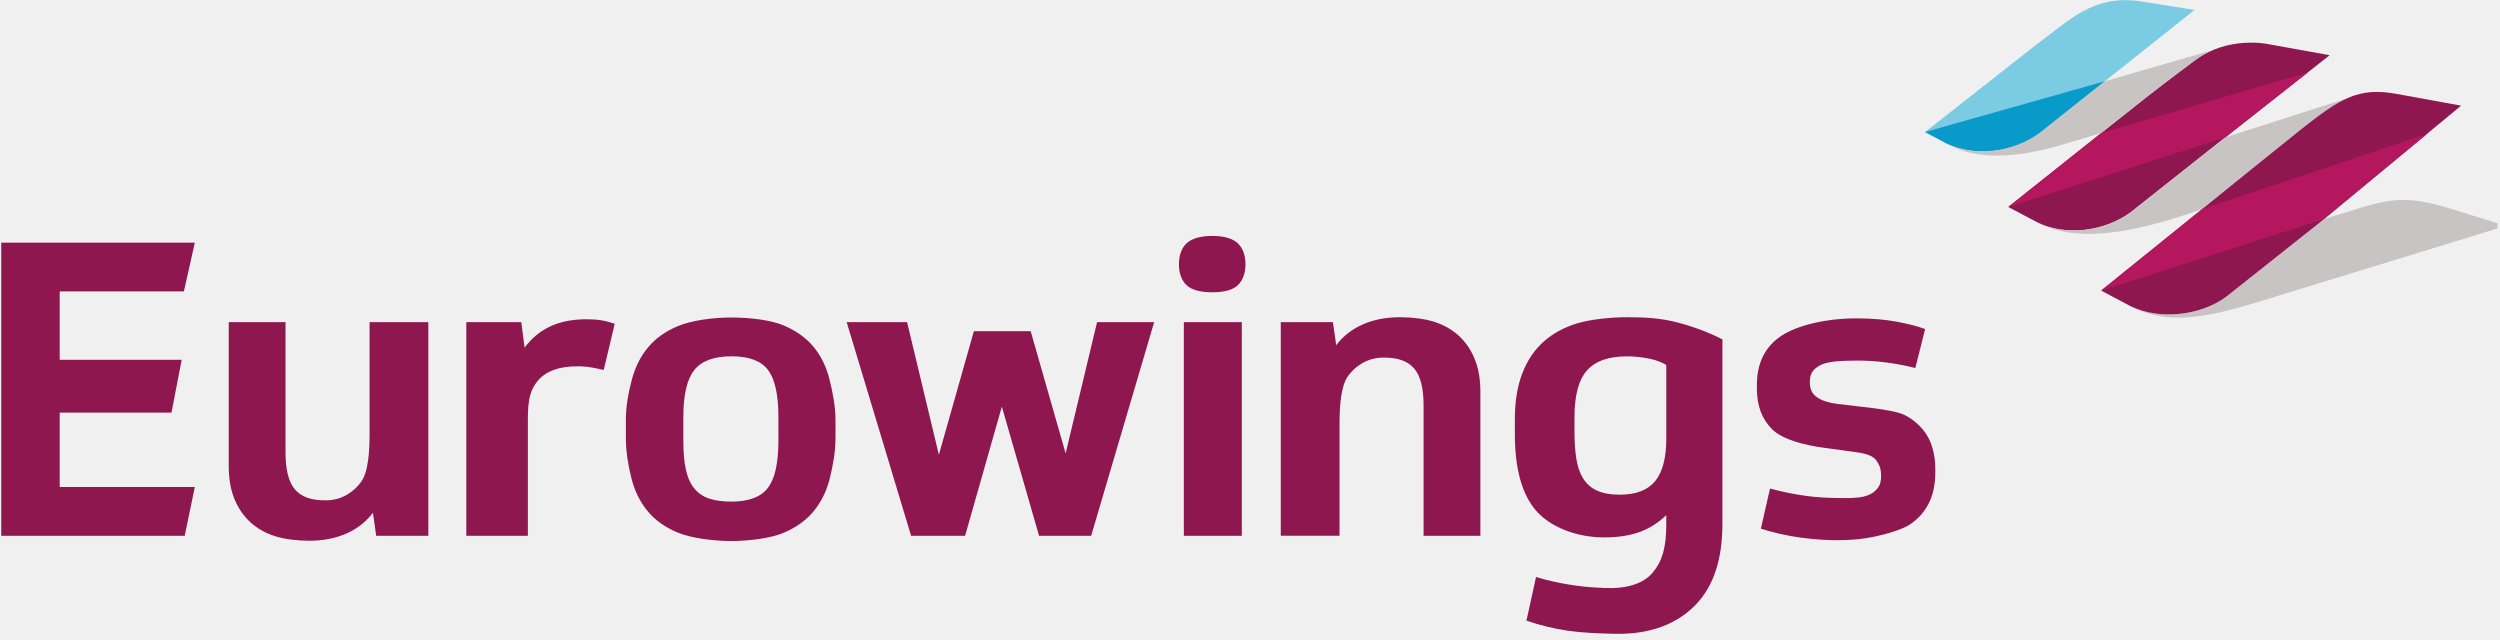
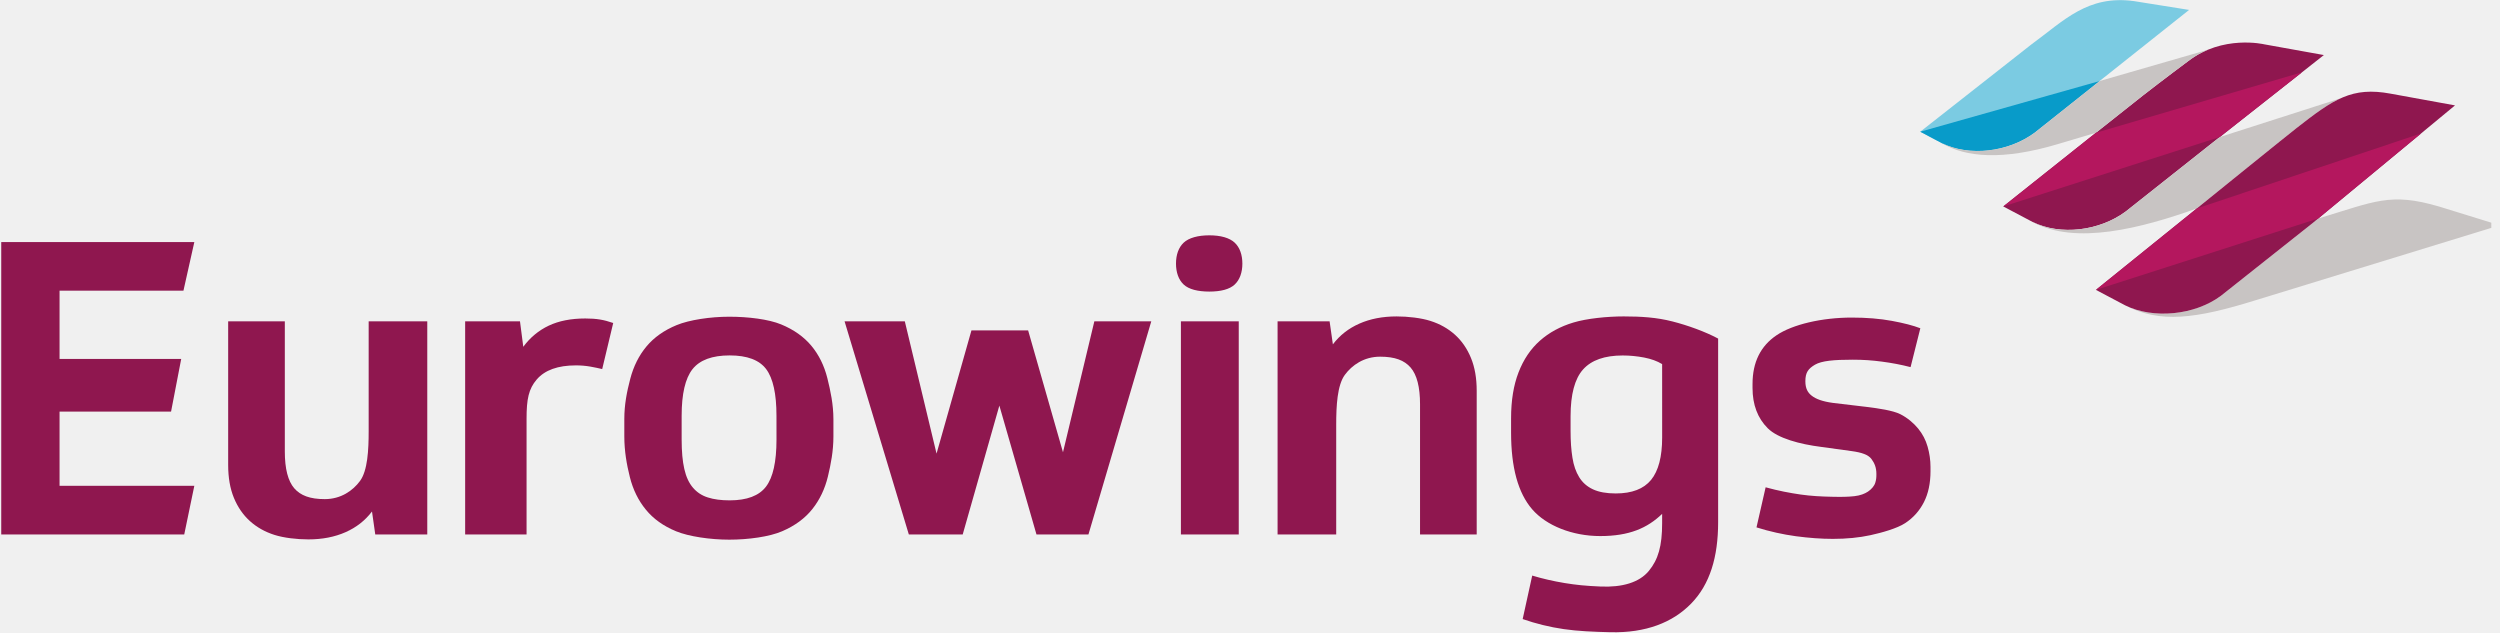
- <svg xmlns="http://www.w3.org/2000/svg" width="305" height="78" viewBox="0 0 305 78" fill="none">
+ <svg xmlns="http://www.w3.org/2000/svg" width="253" height="64" viewBox="0 0 253 64" fill="none">
  <g clip-path="url(#clip0_1_23)">
-     <path d="M22.533 65.365L23.767 59.413H7.284V50.338H20.922L22.163 43.896H7.284V35.55H22.436L23.767 29.608H0.153V65.365H22.533ZM228.347 49.772C229.683 49.937 231.5 50.199 232.402 50.65C233.306 51.106 234.066 51.768 234.602 52.421C235.137 53.075 235.522 53.812 235.755 54.633C235.988 55.453 236.107 56.28 236.107 57.119V57.623C236.107 59.097 235.839 60.359 235.304 61.413C234.767 62.469 234.006 63.321 233.02 63.974C232.03 64.628 230.151 65.151 228.761 65.455C227.37 65.759 225.841 65.906 224.165 65.906C222.759 65.906 221.252 65.796 219.646 65.583C218.037 65.363 216.431 65.004 214.825 64.5L215.943 59.598C217.516 60.034 218.939 60.296 220.211 60.48C221.483 60.665 222.757 60.729 224.028 60.756C225.223 60.782 225.991 60.773 226.785 60.685C227.516 60.604 228.061 60.39 228.462 60.124C228.867 59.856 229.241 59.44 229.357 59.026C229.461 58.679 229.489 58.474 229.489 57.972C229.489 57.202 229.274 56.659 228.891 56.142C228.506 55.623 227.709 55.339 226.468 55.172L222.739 54.659C220.125 54.327 217.441 53.612 216.2 52.375C214.962 51.136 214.341 49.495 214.341 47.456V46.952C214.341 44.309 215.32 42.323 217.28 41C219.241 39.678 222.827 38.84 226.477 38.84C228.284 38.84 229.916 38.974 231.375 39.242C232.833 39.511 233.993 39.812 234.864 40.147L233.67 44.901C232.497 44.595 231.304 44.377 230.18 44.23C228.952 44.067 227.872 43.992 226.6 43.992C224.29 43.992 222.799 44.124 221.978 44.604C221.157 45.093 220.803 45.552 220.803 46.624C220.803 47.526 221.1 48.03 221.599 48.413C222.103 48.8 222.906 49.108 224.176 49.277L228.347 49.772ZM204.526 39.308C202.612 38.822 200.744 38.699 198.588 38.699C196.537 38.699 194.067 38.954 192.449 39.44C190.835 39.924 189.459 40.67 188.331 41.673C187.2 42.679 186.331 43.968 185.724 45.541C185.114 47.114 184.81 48.987 184.81 51.167V52.925C184.81 57.178 185.671 60.3 187.391 62.289C189.112 64.282 192.3 65.563 195.71 65.563C199.255 65.563 201.472 64.593 203.285 62.848V63.99C203.285 66.769 202.814 68.427 201.651 69.833C200.487 71.239 198.414 71.853 195.739 71.734C193.869 71.653 192.79 71.541 191.367 71.31C189.941 71.074 188.612 70.762 187.396 70.394L186.227 75.715C187.86 76.282 189.539 76.694 191.259 76.944C192.98 77.195 194.885 77.272 196.969 77.323C201.279 77.422 204.568 76.15 206.845 73.807C209.122 71.462 210.134 68.148 210.134 63.862V41.41C208.572 40.573 206.436 39.795 204.526 39.308ZM203.287 53.519C203.287 55.862 202.834 57.587 201.934 58.692C201.03 59.796 199.589 60.351 197.613 60.351C196.474 60.351 195.547 60.184 194.826 59.847C194.104 59.513 193.545 59.02 193.142 58.366C192.738 57.711 192.463 56.919 192.315 55.979C192.163 55.042 192.086 53.955 192.086 52.716V50.91C192.086 48.232 192.597 46.32 193.618 45.183C194.639 44.045 196.254 43.475 198.465 43.475C199.334 43.475 200.205 43.561 201.076 43.726C201.948 43.894 202.682 44.162 203.285 44.529L203.287 53.519Z" fill="#8F174F" />
-     <path d="M156.253 65.366V39.303H162.615L163.016 42.117C163.852 41.01 164.932 40.163 166.257 39.58C167.579 38.995 169.093 38.7 170.8 38.7C172.206 38.7 173.801 38.884 174.956 39.252C176.111 39.621 177.108 40.182 177.944 40.935C178.78 41.69 179.434 42.633 179.902 43.773C180.373 44.913 180.606 46.251 180.606 47.791V65.366H173.676V49.445C173.676 47.337 173.291 45.837 172.523 44.95C171.751 44.064 170.602 43.624 168.794 43.624C166.82 43.624 165.355 44.656 164.477 45.85C163.553 47.109 163.423 49.635 163.423 51.912V65.363H156.253V65.366ZM73.652 45.137C73.247 45.038 72.765 44.939 72.195 44.836C71.623 44.737 71.04 44.688 70.435 44.688C68.226 44.688 66.629 45.265 65.639 46.418C64.651 47.573 64.4 48.827 64.4 51.203V65.366H56.889V39.303H63.597L64 42.416C64.836 41.278 65.876 40.416 67.113 39.828C68.352 39.243 69.841 38.95 71.582 38.95C72.252 38.95 72.847 38.992 73.366 39.076C73.885 39.16 74.426 39.303 74.998 39.503L73.652 45.137ZM52.257 39.303V65.368H45.897L45.496 62.556C44.66 63.66 43.58 64.508 42.255 65.091C40.933 65.676 39.417 65.971 37.712 65.971C36.304 65.971 34.711 65.786 33.554 65.416C32.401 65.047 31.404 64.488 30.568 63.733C29.732 62.978 29.079 62.035 28.608 60.895C28.139 59.757 27.906 58.417 27.906 56.877V39.303H34.834V55.225C34.834 57.331 35.222 58.831 35.989 59.72C36.76 60.605 37.91 61.044 39.719 61.044C41.692 61.044 43.157 60.013 44.035 58.818C44.959 57.559 45.089 55.032 45.089 52.759V39.303H52.257ZM147.905 28.781C149.307 28.781 150.378 29.091 151.005 29.677C151.632 30.264 151.947 31.169 151.947 32.24C151.947 33.311 151.632 34.216 151.005 34.801C150.378 35.386 149.307 35.661 147.905 35.661C146.508 35.661 145.397 35.386 144.77 34.801C144.143 34.216 143.828 33.311 143.828 32.24C143.828 31.169 144.143 30.264 144.77 29.677C145.397 29.091 146.508 28.781 147.905 28.781ZM144.429 39.303H151.502V65.368H144.429V39.303ZM140.805 39.303L133.12 65.368H126.766L122.225 49.606L117.741 65.368H111.154L103.295 39.303H110.663L114.542 55.48L118.812 40.407H125.743L130.007 55.313L133.842 39.303H140.805Z" fill="#8F174F" />
-     <path d="M101.189 46.255C100.804 44.717 100.151 43.392 99.231 42.288C98.309 41.183 97.077 40.312 95.537 39.676C93.999 39.04 91.5 38.734 89.189 38.734C86.879 38.734 84.294 39.126 82.756 39.762C81.214 40.398 79.984 41.269 79.064 42.373C78.142 43.478 77.48 44.802 77.08 46.34C76.679 47.88 76.356 49.443 76.356 51.251V53.361C76.356 55.165 76.646 56.806 77.034 58.347C77.418 59.887 78.072 61.218 78.994 62.338C79.913 63.462 81.143 64.34 82.683 64.976C84.224 65.612 86.851 66.003 89.192 66.003C91.535 66.003 94.098 65.647 95.656 64.976C97.213 64.309 98.443 63.403 99.347 62.267C100.252 61.132 100.888 59.799 101.255 58.274C101.625 56.754 101.931 55.128 101.931 53.387V51.278C101.928 49.469 101.574 47.797 101.189 46.255ZM94.967 53.764C94.967 56.477 94.542 58.393 93.686 59.515C92.833 60.635 91.352 61.196 89.242 61.196C88.201 61.196 87.317 61.079 86.58 60.844C85.843 60.613 85.231 60.212 84.747 59.64C84.259 59.071 83.909 58.311 83.693 57.354C83.473 56.4 83.368 55.203 83.368 53.764V50.853C83.368 48.175 83.81 46.272 84.697 45.15C85.583 44.03 87.099 43.469 89.242 43.469C91.385 43.469 92.873 44.03 93.709 45.15C94.549 46.272 94.965 48.175 94.965 50.853L94.967 53.764Z" fill="#8F174F" />
-     <path d="M260.996 0.137C255.315 -0.64 252.431 2.522 248.453 5.428L234.854 16.108L234.849 16.11L237.468 17.494C237.472 17.498 237.478 17.501 237.485 17.505C240.891 19.179 245.628 18.607 248.853 16.218L254.596 11.655L256.792 9.908L267.735 1.213L260.996 0.137Z" fill="#7BCBE2" />
-     <path d="M234.853 16.108L237.467 17.496C237.474 17.499 237.478 17.503 237.485 17.505C240.891 19.182 245.63 18.61 248.855 16.218L254.595 11.657L256.793 9.91L234.853 16.108Z" fill="#089BC9" />
-     <path d="M284.218 6.733L276.918 5.419C276.918 5.419 271.835 4.211 267.589 7.501C267.589 7.501 264.454 9.833 262.141 11.637L257 15.709L245.106 25.17L245.007 25.249L248.597 27.148C252.005 28.831 256.753 28.261 259.983 25.867L270.619 17.443L279.195 10.689L284.218 6.733Z" fill="#8F174F" />
-     <path d="M262.144 11.638C264.452 9.833 267.587 7.501 267.587 7.501C268.39 6.879 269.224 6.419 270.047 6.08L256.795 9.91L254.597 11.655L248.859 16.218C245.634 18.61 240.895 19.182 237.489 17.505C240.393 19.246 244.903 19.646 251.698 17.62L256.338 16.238L257.004 15.71L262.144 11.638ZM280.837 15.695C283.026 13.981 284.678 12.74 286.322 12.003L271.488 16.759L270.617 17.446L259.981 25.868C256.751 28.262 252.003 28.834 248.595 27.149C253.832 30.024 261.895 27.91 268.676 25.499L269.081 25.171C269.079 25.171 280.432 15.987 280.837 15.695ZM298.279 25.25C292.326 23.521 290.539 24.614 283.525 26.724H283.523L282.938 27.21L282.92 27.221L271.616 36.185C268.395 38.572 263.361 39.032 259.955 37.364C264.157 39.555 268.502 39.019 275.937 36.7L305.731 27.553L298.279 25.25Z" fill="#C8C4C3" />
-     <path d="M300.255 12.889L292.374 11.455C287.653 10.579 285.419 12.106 280.834 15.694C280.429 15.989 269.079 25.17 269.079 25.17L256.335 35.452L259.924 37.351C263.334 39.036 268.39 38.578 271.618 36.184L282.922 27.221L282.938 27.21L282.931 27.214L300.255 12.889Z" fill="#8F174F" />
-     <path d="M271.486 16.759L245.005 25.25L256.336 16.238L281.539 8.841L271.486 16.759ZM283.525 26.724L256.338 35.452L268.674 25.496L296.119 16.311L283.525 26.724Z" fill="#B4175E" />
+     <path d="M18.645 54.086L19.666 49.162H6.027V41.652H17.312L18.339 36.321H6.027V29.416H18.565L19.666 24.499H0.126V54.086H18.645ZM188.946 41.184C190.051 41.321 191.555 41.537 192.301 41.91C193.049 42.287 193.677 42.835 194.121 43.376C194.564 43.917 194.882 44.526 195.075 45.206C195.268 45.885 195.367 46.569 195.367 47.263V47.68C195.367 48.899 195.145 49.944 194.702 50.816C194.258 51.69 193.628 52.395 192.813 52.935C191.993 53.476 190.439 53.91 189.288 54.161C188.137 54.412 186.872 54.534 185.485 54.534C184.322 54.534 183.075 54.443 181.746 54.266C180.415 54.084 179.086 53.788 177.757 53.371L178.682 49.315C179.983 49.675 181.161 49.892 182.213 50.045C183.266 50.197 184.32 50.25 185.372 50.272C186.361 50.294 186.996 50.287 187.653 50.214C188.258 50.147 188.709 49.97 189.04 49.75C189.375 49.528 189.685 49.183 189.781 48.841C189.867 48.553 189.891 48.384 189.891 47.969C189.891 47.332 189.712 46.882 189.395 46.455C189.077 46.025 188.418 45.79 187.391 45.652L184.305 45.227C182.142 44.953 179.921 44.361 178.895 43.338C177.87 42.313 177.356 40.955 177.356 39.267V38.85C177.356 36.664 178.166 35.02 179.789 33.926C181.411 32.831 184.378 32.138 187.398 32.138C188.893 32.138 190.244 32.249 191.451 32.471C192.658 32.693 193.617 32.943 194.338 33.219L193.35 37.153C192.379 36.9 191.393 36.72 190.462 36.598C189.446 36.463 188.553 36.401 187.5 36.401C185.589 36.401 184.354 36.511 183.675 36.908C182.996 37.312 182.703 37.692 182.703 38.579C182.703 39.325 182.949 39.742 183.362 40.059C183.779 40.379 184.444 40.634 185.494 40.774L188.946 41.184ZM169.235 32.526C167.651 32.123 166.105 32.021 164.321 32.021C162.625 32.021 160.58 32.233 159.242 32.635C157.906 33.035 156.768 33.653 155.834 34.483C154.898 35.315 154.179 36.382 153.677 37.683C153.172 38.985 152.921 40.534 152.921 42.338V43.793C152.921 47.312 153.633 49.895 155.057 51.541C156.48 53.19 159.118 54.25 161.94 54.25C164.873 54.25 166.708 53.447 168.208 52.003V52.948C168.208 55.248 167.819 56.62 166.856 57.784C165.892 58.947 164.178 59.455 161.964 59.356C160.416 59.289 159.524 59.196 158.346 59.005C157.167 58.81 156.067 58.552 155.06 58.248L154.094 62.65C155.444 63.12 156.834 63.46 158.257 63.667C159.681 63.875 161.257 63.939 162.981 63.981C166.548 64.063 169.27 63.01 171.154 61.072C173.038 59.131 173.875 56.389 173.875 52.843V34.264C172.583 33.572 170.815 32.928 169.235 32.526ZM168.21 44.284C168.21 46.223 167.835 47.651 167.09 48.565C166.342 49.478 165.15 49.937 163.515 49.937C162.572 49.937 161.805 49.799 161.208 49.52C160.611 49.243 160.149 48.836 159.816 48.295C159.481 47.752 159.253 47.097 159.131 46.32C159.005 45.544 158.942 44.645 158.942 43.62V42.125C158.942 39.91 159.364 38.328 160.209 37.386C161.054 36.445 162.39 35.974 164.219 35.974C164.938 35.974 165.659 36.045 166.38 36.181C167.101 36.32 167.709 36.542 168.208 36.846L168.21 44.284Z" fill="#8F174F" />
+     <path d="M129.291 54.087V32.521H134.556L134.887 34.849C135.579 33.934 136.473 33.233 137.569 32.75C138.663 32.266 139.916 32.022 141.328 32.022C142.492 32.022 143.812 32.175 144.767 32.479C145.723 32.785 146.548 33.249 147.24 33.872C147.931 34.496 148.472 35.277 148.86 36.22C149.249 37.163 149.442 38.27 149.442 39.544V54.087H143.708V40.913C143.708 39.169 143.389 37.928 142.754 37.194C142.115 36.46 141.165 36.096 139.668 36.096C138.035 36.096 136.823 36.95 136.096 37.939C135.332 38.98 135.224 41.07 135.224 42.954V54.085H129.291V54.087ZM60.943 37.349C60.608 37.267 60.209 37.185 59.738 37.099C59.265 37.017 58.782 36.977 58.282 36.977C56.454 36.977 55.132 37.454 54.313 38.408C53.495 39.364 53.288 40.402 53.288 42.368V54.087H47.073V32.521H52.623L52.956 35.097C53.648 34.156 54.509 33.442 55.533 32.956C56.557 32.472 57.79 32.23 59.23 32.23C59.785 32.23 60.277 32.264 60.706 32.333C61.136 32.403 61.584 32.521 62.057 32.687L60.943 37.349ZM43.24 32.521V54.089H37.977L37.646 51.762C36.954 52.676 36.06 53.377 34.964 53.859C33.87 54.343 32.616 54.587 31.205 54.587C30.04 54.587 28.722 54.434 27.764 54.129C26.81 53.823 25.985 53.36 25.294 52.736C24.602 52.111 24.061 51.33 23.672 50.387C23.284 49.446 23.091 48.337 23.091 47.063V32.521H28.824V45.696C28.824 47.438 29.144 48.68 29.779 49.415C30.417 50.147 31.369 50.511 32.865 50.511C34.498 50.511 35.711 49.657 36.437 48.669C37.202 47.627 37.309 45.536 37.309 43.655V32.521H43.24ZM122.384 23.815C123.544 23.815 124.43 24.072 124.949 24.556C125.468 25.042 125.728 25.79 125.728 26.677C125.728 27.564 125.468 28.312 124.949 28.796C124.43 29.28 123.544 29.508 122.384 29.508C121.228 29.508 120.309 29.28 119.79 28.796C119.271 28.312 119.011 27.564 119.011 26.677C119.011 25.79 119.271 25.042 119.79 24.556C120.309 24.072 121.228 23.815 122.384 23.815ZM119.508 32.521H125.361V54.089H119.508V32.521ZM116.509 32.521L110.15 54.089H104.892L101.135 41.046L97.425 54.089H91.974L85.471 32.521H91.568L94.778 45.907L98.311 33.435H104.046L107.574 45.769L110.747 32.521H116.509Z" fill="#8F174F" />
+     <path d="M83.729 38.273C83.41 37.001 82.87 35.905 82.109 34.991C81.346 34.077 80.326 33.356 79.052 32.83C77.779 32.304 75.711 32.051 73.8 32.051C71.888 32.051 69.749 32.375 68.477 32.901C67.2 33.427 66.183 34.148 65.422 35.062C64.659 35.976 64.111 37.072 63.78 38.344C63.448 39.619 63.181 40.911 63.181 42.408V44.154C63.181 45.646 63.421 47.005 63.741 48.279C64.06 49.553 64.601 50.655 65.364 51.581C66.124 52.512 67.142 53.238 68.416 53.764C69.691 54.29 71.865 54.614 73.802 54.614C75.74 54.614 77.861 54.319 79.15 53.764C80.439 53.212 81.457 52.462 82.205 51.523C82.953 50.584 83.48 49.48 83.784 48.219C84.089 46.961 84.342 45.615 84.342 44.175V42.429C84.341 40.933 84.047 39.549 83.729 38.273ZM78.581 44.487C78.581 46.731 78.229 48.317 77.521 49.245C76.815 50.172 75.589 50.636 73.844 50.636C72.982 50.636 72.251 50.54 71.641 50.345C71.031 50.154 70.525 49.823 70.124 49.349C69.72 48.878 69.43 48.25 69.252 47.458C69.07 46.668 68.983 45.677 68.983 44.487V42.078C68.983 39.863 69.349 38.288 70.082 37.359C70.816 36.433 72.07 35.968 73.844 35.968C75.617 35.968 76.847 36.433 77.539 37.359C78.235 38.288 78.579 39.863 78.579 42.078L78.581 44.487Z" fill="#8F174F" />
+     <path d="M215.961 0.113C211.26 -0.529 208.874 2.087 205.582 4.492L194.33 13.328L194.326 13.33L196.492 14.475C196.496 14.479 196.501 14.481 196.507 14.485C199.325 15.87 203.245 15.397 205.914 13.419L210.665 9.644L212.482 8.198L221.537 1.003L215.961 0.113Z" fill="#7BCBE2" />
+     <path d="M194.329 13.329L196.492 14.477C196.497 14.479 196.501 14.483 196.507 14.485C199.325 15.872 203.246 15.399 205.915 13.42L210.665 9.646L212.483 8.2L194.329 13.329Z" fill="#089BC9" />
+     <path d="M235.176 5.571L229.135 4.484C229.135 4.484 224.93 3.485 221.416 6.206C221.416 6.206 218.822 8.136 216.909 9.629L212.654 12.999L202.812 20.827L202.73 20.892L205.702 22.464C208.522 23.856 212.45 23.385 215.123 21.404L223.923 14.433L231.02 8.844L235.176 5.571Z" fill="#8F174F" />
+     <path d="M216.911 9.629C218.821 8.137 221.415 6.207 221.415 6.207C222.079 5.692 222.769 5.311 223.45 5.031L212.485 8.2L210.666 9.644L205.918 13.42C203.25 15.399 199.328 15.872 196.51 14.485C198.913 15.925 202.645 16.256 208.267 14.579L212.106 13.436L212.658 12.999L216.911 9.629ZM232.378 12.986C234.189 11.568 235.557 10.542 236.917 9.932L224.643 13.868L223.922 14.436L215.121 21.405C212.449 23.385 208.52 23.859 205.7 22.464C210.033 24.844 216.705 23.094 222.316 21.099L222.651 20.828C222.649 20.828 232.043 13.229 232.378 12.986ZM246.811 20.893C241.885 19.462 240.406 20.367 234.603 22.113H234.601L234.117 22.515L234.102 22.524L224.748 29.941C222.083 31.916 217.918 32.297 215.099 30.917C218.577 32.73 222.172 32.286 228.324 30.367L252.977 22.799L246.811 20.893Z" fill="#C8C4C3" />
+     <path d="M248.446 10.665L241.925 9.478C238.018 8.754 236.17 10.017 232.376 12.986C232.041 13.23 222.649 20.827 222.649 20.827L212.104 29.335L215.074 30.906C217.896 32.3 222.079 31.922 224.75 29.941L234.104 22.524L234.116 22.515L234.111 22.518L248.446 10.665Z" fill="#8F174F" />
+     <path d="M224.641 13.867L202.729 20.893L212.105 13.436L232.959 7.315L224.641 13.867ZM234.603 22.113L212.107 29.335L222.314 21.097L245.024 13.496L234.603 22.113Z" fill="#B4175E" />
  </g>
  <defs>
    <clipPath id="clip0_1_23">
-       <rect width="304.697" height="77.346" fill="white" />
+       <rect width="252.121" height="64" fill="white" />
    </clipPath>
  </defs>
</svg>
